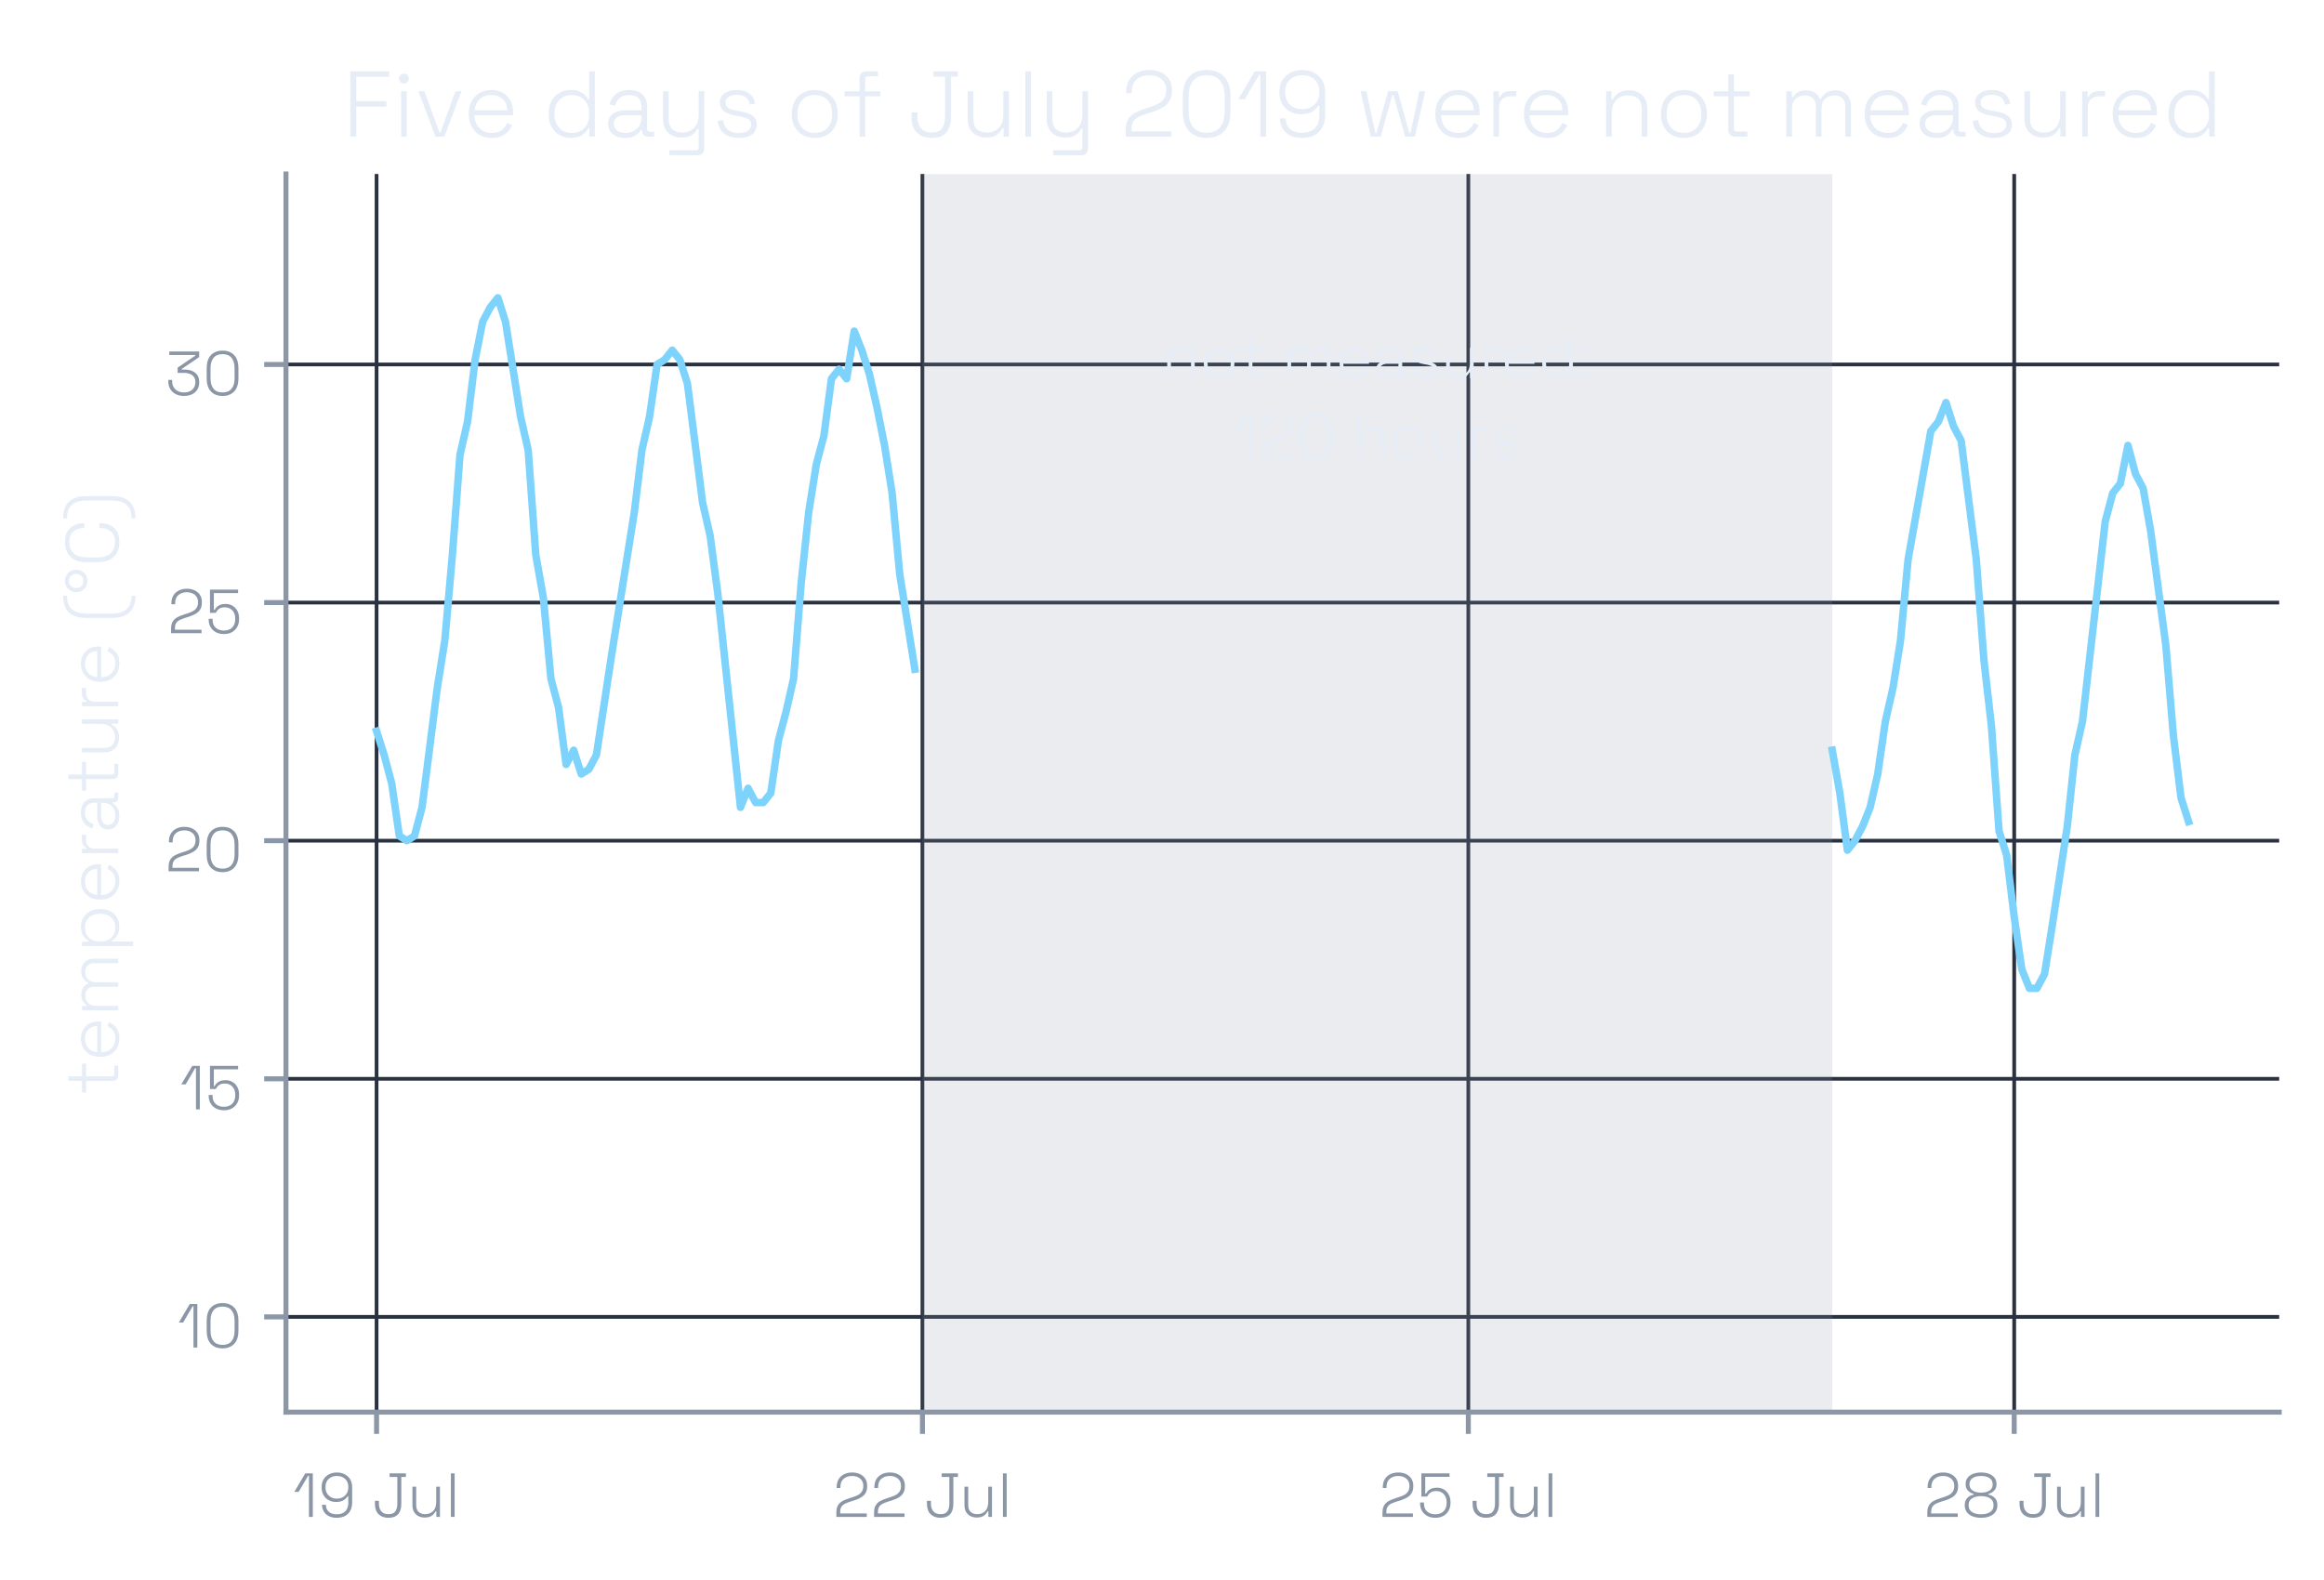
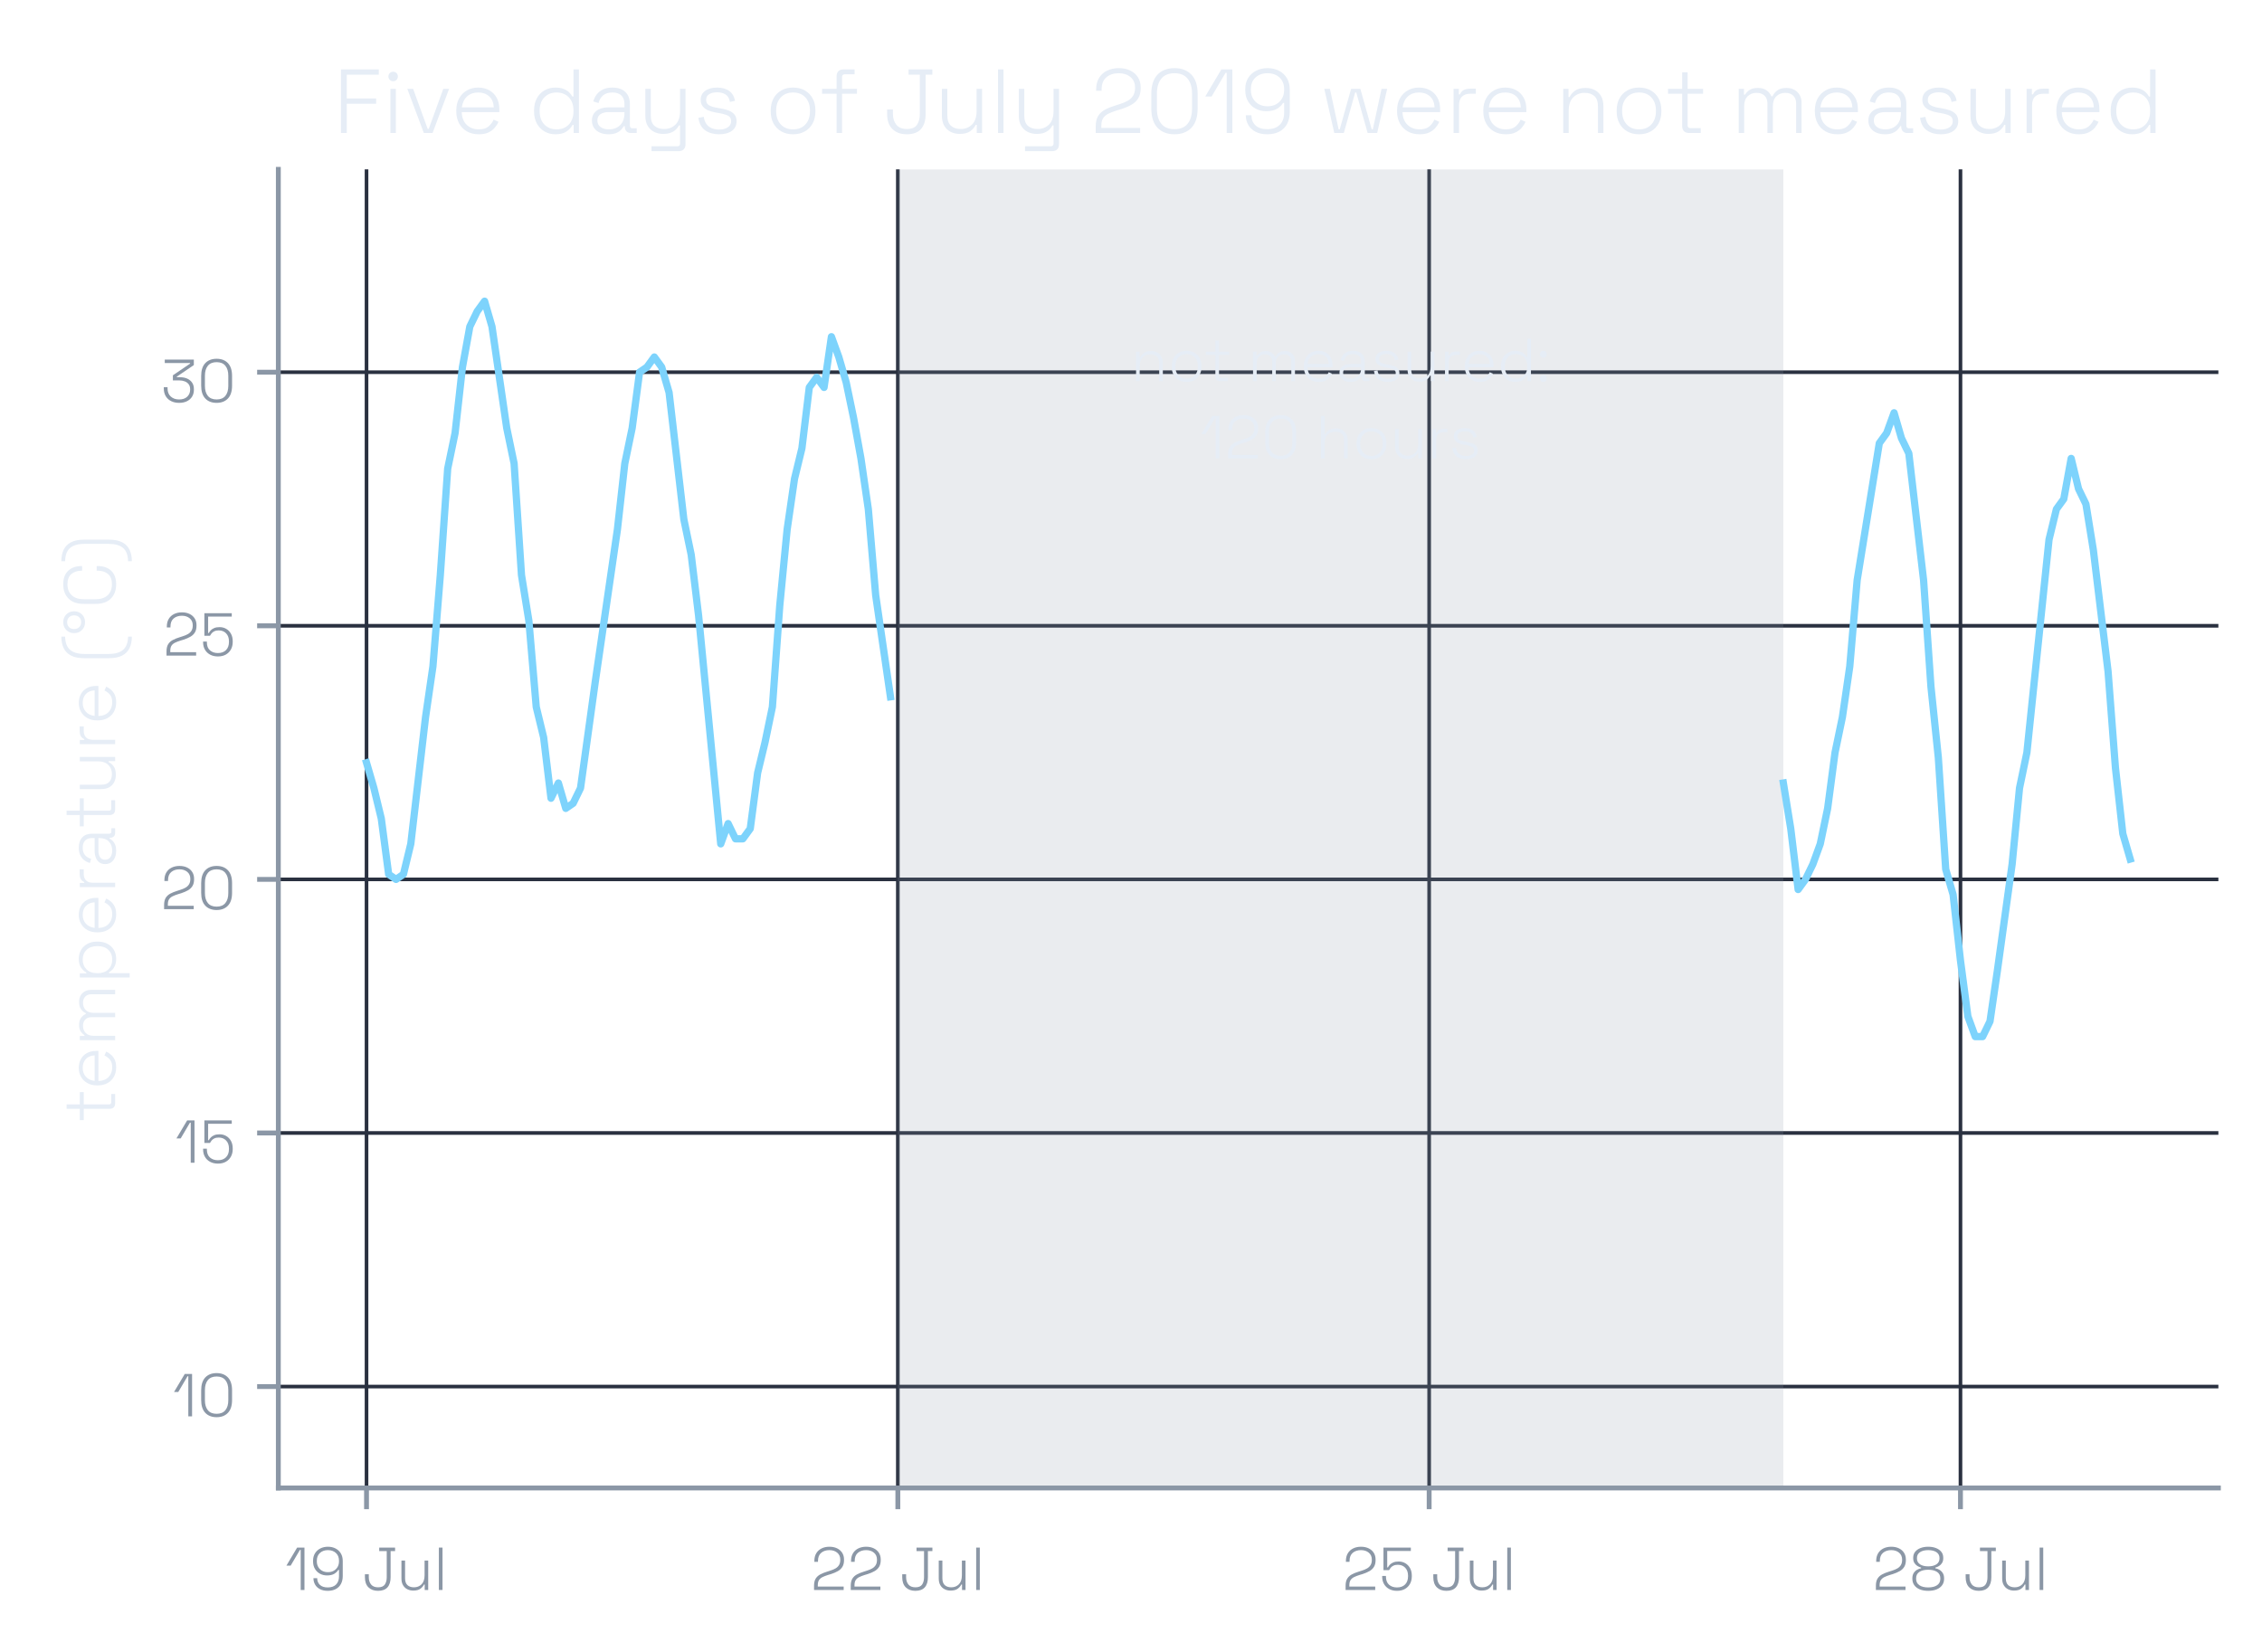
- <svg xmlns="http://www.w3.org/2000/svg" xmlns:xlink="http://www.w3.org/1999/xlink" width="373.44pt" height="253.92pt" viewBox="0 0 373.44 253.92" version="1.1">
+ <svg xmlns="http://www.w3.org/2000/svg" xmlns:xlink="http://www.w3.org/1999/xlink" width="373.44pt" height="272.64pt" viewBox="0 0 373.44 272.64" version="1.1">
  <defs>
    <style type="text/css">*{stroke-linejoin: round; stroke-linecap: butt}</style>
  </defs>
  <g id="figure_1">
    <g id="patch_1">
-       <path d="M 0 253.92  L 373.44 253.92  L 373.44 0  L 0 0  L 0 253.92  z " style="fill: none" />
+       <path d="M 0 272.64  L 373.44 272.64  L 373.44 0  L 0 0  L 0 272.64  z " style="fill: none" />
    </g>
    <g id="axes_1">
      <g id="patch_2">
-         <path d="M 45.951 226.96  L 366.24 226.96  L 366.24 27.96  L 45.951 27.96  L 45.951 226.96  z " style="fill: none" />
+         <path d="M 45.951 245.68  L 366.24 245.68  L 366.24 27.96  L 45.951 27.96  L 45.951 245.68  z " style="fill: none" />
      </g>
      <g id="matplotlib.axis_1">
        <g id="xtick_1">
          <g id="line2d_1">
-             <path d="M 60.51 226.96  L 60.51 27.96  " clip-path="url(#p3666a3c6f2)" style="fill: none; stroke: #2a3140; stroke-width: 0.6; stroke-linecap: square" />
+             <path d="M 60.51 245.68  L 60.51 27.96  " clip-path="url(#pdb55cd5d06)" style="fill: none; stroke: #2a3140; stroke-width: 0.6; stroke-linecap: square" />
          </g>
          <g id="line2d_2">
            <defs>
              <path id="madc9e67ae6" d="M 0 0  L 0 3.5  " style="stroke: #8b97a6; stroke-width: 0.8" />
            </defs>
            <g>
-               <use xlink:href="#madc9e67ae6" x="60.51" y="226.96" style="fill: #8b97a6; stroke: #8b97a6; stroke-width: 0.8" />
+               <use xlink:href="#madc9e67ae6" x="60.51" y="245.68" style="fill: #8b97a6; stroke: #8b97a6; stroke-width: 0.8" />
            </g>
          </g>
          <g id="text_1">
-             <g style="fill: #8b97a6" transform="translate(47.08541 243.7995) scale(0.1 -0.1)">
+             <g style="fill: #8b97a6" transform="translate(47.08541 262.5195) scale(0.1 -0.1)">
              <defs>
                <path id="SpaceGrotesk-Light-39" d="M 1638 0  L 1638 4237  L 1555 4237  L 576 2573  L 128 2573  L 1261 4480  L 2035 4480  L 2035 0  L 1638 0  z " transform="scale(0.015625)" />
                <path id="SpaceGrotesk-Light-41" d="M 1914 -90  Q 1421 -90 1081 89  Q 742 269 569 573  Q 397 877 397 1248  L 794 1248  Q 794 806 1082 537  Q 1370 269 1914 269  Q 2483 269 2790 579  Q 3098 890 3098 1434  L 3098 2118  L 3021 2118  Q 2899 1901 2614 1718  Q 2330 1536 1830 1536  Q 1421 1536 1085 1718  Q 749 1901 553 2233  Q 358 2566 358 3014  L 358 3091  Q 358 3552 566 3881  Q 774 4211 1129 4390  Q 1485 4570 1926 4570  Q 2374 4570 2726 4390  Q 3078 4211 3286 3875  Q 3494 3539 3494 3059  L 3494 1478  Q 3494 998 3308 646  Q 3123 294 2768 102  Q 2413 -90 1914 -90  z M 1926 1882  Q 2272 1882 2534 2026  Q 2797 2170 2947 2429  Q 3098 2688 3098 3034  L 3098 3085  Q 3098 3610 2771 3910  Q 2445 4211 1926 4211  Q 1408 4211 1081 3910  Q 755 3610 755 3085  L 755 3034  Q 755 2688 905 2429  Q 1056 2170 1318 2026  Q 1581 1882 1926 1882  z " transform="scale(0.015625)" />
                <path id="SpaceGrotesk-Light-3" transform="scale(0.015625)" />
                <path id="SpaceGrotesk-Light-d" d="M 1670 -90  Q 1030 -90 656 278  Q 282 646 282 1344  L 282 1658  L 691 1658  L 691 1344  Q 691 877 934 579  Q 1178 282 1677 282  Q 2189 282 2387 579  Q 2586 877 2586 1344  L 2586 4109  L 1792 4109  L 1792 4480  L 3469 4480  L 3469 4109  L 2995 4109  L 2995 1344  Q 2995 646 2665 278  Q 2336 -90 1670 -90  z " transform="scale(0.015625)" />
                <path id="SpaceGrotesk-Light-32" d="M 1760 -64  Q 1427 -64 1142 77  Q 858 218 688 502  Q 518 787 518 1216  L 518 3110  L 902 3110  L 902 1242  Q 902 736 1158 509  Q 1414 282 1843 282  Q 2323 282 2643 598  Q 2963 915 2963 1555  L 2963 3110  L 3347 3110  L 3347 0  L 2976 0  L 2976 576  L 2899 576  Q 2784 326 2521 131  Q 2259 -64 1760 -64  z " transform="scale(0.015625)" />
                <path id="SpaceGrotesk-Light-29" d="M 563 0  L 563 4480  L 947 4480  L 947 0  L 563 0  z " transform="scale(0.015625)" />
              </defs>
              <use xlink:href="#SpaceGrotesk-Light-39" />
              <use xlink:href="#SpaceGrotesk-Light-41" transform="translate(40.40625 0)" />
              <use xlink:href="#SpaceGrotesk-Light-3" transform="translate(101.4062 0)" />
              <use xlink:href="#SpaceGrotesk-Light-d" transform="translate(127.2031 0)" />
              <use xlink:href="#SpaceGrotesk-Light-32" transform="translate(183.7969 0)" />
              <use xlink:href="#SpaceGrotesk-Light-29" transform="translate(244.8906 0)" />
            </g>
          </g>
        </g>
        <g id="xtick_2">
          <g id="line2d_3">
-             <path d="M 148.227 226.96  L 148.227 27.96  " clip-path="url(#p3666a3c6f2)" style="fill: none; stroke: #2a3140; stroke-width: 0.6; stroke-linecap: square" />
+             <path d="M 148.227 245.68  L 148.227 27.96  " clip-path="url(#pdb55cd5d06)" style="fill: none; stroke: #2a3140; stroke-width: 0.6; stroke-linecap: square" />
          </g>
          <g id="line2d_4">
            <g>
-               <use xlink:href="#madc9e67ae6" x="148.227" y="226.96" style="fill: #8b97a6; stroke: #8b97a6; stroke-width: 0.8" />
+               <use xlink:href="#madc9e67ae6" x="148.227" y="245.68" style="fill: #8b97a6; stroke: #8b97a6; stroke-width: 0.8" />
            </g>
          </g>
          <g id="text_2">
-             <g style="fill: #8b97a6" transform="translate(133.8132 243.7995) scale(0.1 -0.1)">
+             <g style="fill: #8b97a6" transform="translate(133.8132 262.5195) scale(0.1 -0.1)">
              <defs>
                <path id="SpaceGrotesk-Light-3a" d="M 371 0  L 371 442  Q 371 922 544 1200  Q 717 1478 1027 1644  Q 1338 1811 1760 1939  L 2080 2042  Q 2394 2138 2634 2275  Q 2874 2413 3008 2630  Q 3142 2848 3142 3181  L 3142 3206  Q 3142 3674 2819 3942  Q 2496 4211 1997 4211  Q 1466 4211 1126 3926  Q 787 3642 787 3059  L 787 2976  L 403 2976  L 403 3059  Q 403 3546 608 3882  Q 813 4218 1174 4394  Q 1536 4570 1997 4570  Q 2458 4570 2806 4400  Q 3155 4230 3347 3926  Q 3539 3622 3539 3219  L 3539 3162  Q 3539 2726 3369 2448  Q 3200 2170 2893 1994  Q 2586 1818 2170 1683  L 1850 1587  Q 1504 1478 1264 1360  Q 1024 1242 896 1046  Q 768 851 768 506  L 768 358  L 3501 358  L 3501 0  L 371 0  z " transform="scale(0.015625)" />
              </defs>
              <use xlink:href="#SpaceGrotesk-Light-3a" />
              <use xlink:href="#SpaceGrotesk-Light-3a" transform="translate(60.59375 0)" />
              <use xlink:href="#SpaceGrotesk-Light-3" transform="translate(121.1875 0)" />
              <use xlink:href="#SpaceGrotesk-Light-d" transform="translate(146.9844 0)" />
              <use xlink:href="#SpaceGrotesk-Light-32" transform="translate(203.5781 0)" />
              <use xlink:href="#SpaceGrotesk-Light-29" transform="translate(264.6719 0)" />
            </g>
          </g>
        </g>
        <g id="xtick_3">
          <g id="line2d_5">
-             <path d="M 235.943 226.96  L 235.943 27.96  " clip-path="url(#p3666a3c6f2)" style="fill: none; stroke: #2a3140; stroke-width: 0.6; stroke-linecap: square" />
+             <path d="M 235.943 245.68  L 235.943 27.96  " clip-path="url(#pdb55cd5d06)" style="fill: none; stroke: #2a3140; stroke-width: 0.6; stroke-linecap: square" />
          </g>
          <g id="line2d_6">
            <g>
-               <use xlink:href="#madc9e67ae6" x="235.943" y="226.96" style="fill: #8b97a6; stroke: #8b97a6; stroke-width: 0.8" />
+               <use xlink:href="#madc9e67ae6" x="235.943" y="245.68" style="fill: #8b97a6; stroke: #8b97a6; stroke-width: 0.8" />
            </g>
          </g>
          <g id="text_3">
-             <g style="fill: #8b97a6" transform="translate(221.57 243.7995) scale(0.1 -0.1)">
+             <g style="fill: #8b97a6" transform="translate(221.57 262.5195) scale(0.1 -0.1)">
              <defs>
                <path id="SpaceGrotesk-Light-3d" d="M 1926 -90  Q 1453 -90 1101 99  Q 749 288 553 624  Q 358 960 358 1402  L 358 1485  L 755 1485  L 755 1421  Q 755 845 1081 557  Q 1408 269 1920 269  Q 2470 269 2780 582  Q 3091 896 3091 1453  L 3091 1504  Q 3091 2035 2793 2348  Q 2496 2662 2010 2662  Q 1728 2662 1542 2569  Q 1357 2477 1251 2345  Q 1146 2214 1082 2093  L 493 2093  L 493 4480  L 3386 4480  L 3386 4122  L 890 4122  L 890 2387  L 966 2387  Q 1037 2534 1171 2675  Q 1306 2816 1533 2912  Q 1760 3008 2099 3008  Q 2490 3008 2803 2825  Q 3117 2643 3302 2307  Q 3488 1971 3488 1510  L 3488 1446  Q 3488 998 3299 652  Q 3110 307 2761 108  Q 2413 -90 1926 -90  z " transform="scale(0.015625)" />
              </defs>
              <use xlink:href="#SpaceGrotesk-Light-3a" />
              <use xlink:href="#SpaceGrotesk-Light-3d" transform="translate(60.59375 0)" />
              <use xlink:href="#SpaceGrotesk-Light-3" transform="translate(120.3906 0)" />
              <use xlink:href="#SpaceGrotesk-Light-d" transform="translate(146.1875 0)" />
              <use xlink:href="#SpaceGrotesk-Light-32" transform="translate(202.7812 0)" />
              <use xlink:href="#SpaceGrotesk-Light-29" transform="translate(263.875 0)" />
            </g>
          </g>
        </g>
        <g id="xtick_4">
          <g id="line2d_7">
-             <path d="M 323.66 226.96  L 323.66 27.96  " clip-path="url(#p3666a3c6f2)" style="fill: none; stroke: #2a3140; stroke-width: 0.6; stroke-linecap: square" />
+             <path d="M 323.66 245.68  L 323.66 27.96  " clip-path="url(#pdb55cd5d06)" style="fill: none; stroke: #2a3140; stroke-width: 0.6; stroke-linecap: square" />
          </g>
          <g id="line2d_8">
            <g>
-               <use xlink:href="#madc9e67ae6" x="323.66" y="226.96" style="fill: #8b97a6; stroke: #8b97a6; stroke-width: 0.8" />
+               <use xlink:href="#madc9e67ae6" x="323.66" y="245.68" style="fill: #8b97a6; stroke: #8b97a6; stroke-width: 0.8" />
            </g>
          </g>
          <g id="text_4">
-             <g style="fill: #8b97a6" transform="translate(309.1165 243.7995) scale(0.1 -0.1)">
+             <g style="fill: #8b97a6" transform="translate(309.1165 262.5195) scale(0.1 -0.1)">
              <defs>
                <path id="SpaceGrotesk-Light-40" d="M 2022 -90  Q 1498 -90 1123 67  Q 749 224 547 509  Q 346 794 346 1171  L 346 1235  Q 346 1581 496 1805  Q 646 2029 864 2147  Q 1082 2266 1267 2291  L 1267 2368  Q 1082 2413 886 2531  Q 691 2650 563 2851  Q 435 3053 435 3347  L 435 3411  Q 435 3782 643 4038  Q 851 4294 1209 4432  Q 1568 4570 2022 4570  Q 2477 4570 2835 4432  Q 3194 4294 3402 4038  Q 3610 3782 3610 3411  L 3610 3347  Q 3610 3053 3482 2851  Q 3354 2650 3162 2531  Q 2970 2413 2778 2368  L 2778 2291  Q 2970 2266 3184 2147  Q 3398 2029 3548 1805  Q 3699 1581 3699 1235  L 3699 1171  Q 3699 794 3497 509  Q 3296 224 2921 67  Q 2547 -90 2022 -90  z M 2022 269  Q 2605 269 2953 499  Q 3302 730 3302 1178  L 3302 1229  Q 3302 1683 2953 1910  Q 2605 2138 2022 2138  Q 1440 2138 1091 1910  Q 742 1683 742 1229  L 742 1178  Q 742 730 1091 499  Q 1440 269 2022 269  z M 2022 2496  Q 2573 2496 2893 2713  Q 3213 2931 3213 3328  L 3213 3379  Q 3213 3776 2893 3993  Q 2573 4211 2022 4211  Q 1472 4211 1152 3993  Q 832 3776 832 3379  L 832 3328  Q 832 2931 1152 2713  Q 1472 2496 2022 2496  z " transform="scale(0.015625)" />
              </defs>
              <use xlink:href="#SpaceGrotesk-Light-3a" />
              <use xlink:href="#SpaceGrotesk-Light-40" transform="translate(60.59375 0)" />
              <use xlink:href="#SpaceGrotesk-Light-3" transform="translate(123.7969 0)" />
              <use xlink:href="#SpaceGrotesk-Light-d" transform="translate(149.5938 0)" />
              <use xlink:href="#SpaceGrotesk-Light-32" transform="translate(206.1875 0)" />
              <use xlink:href="#SpaceGrotesk-Light-29" transform="translate(267.2812 0)" />
            </g>
          </g>
        </g>
      </g>
      <g id="matplotlib.axis_2">
        <g id="ytick_1">
          <g id="line2d_9">
-             <path d="M 45.951 211.652  L 366.24 211.652  " clip-path="url(#p3666a3c6f2)" style="fill: none; stroke: #2a3140; stroke-width: 0.6; stroke-linecap: square" />
+             <path d="M 45.951 228.932  L 366.24 228.932  " clip-path="url(#pdb55cd5d06)" style="fill: none; stroke: #2a3140; stroke-width: 0.6; stroke-linecap: square" />
          </g>
          <g id="line2d_10">
            <defs>
              <path id="m5a9361fdca" d="M 0 0  L -3.5 0  " style="stroke: #8b97a6; stroke-width: 0.8" />
            </defs>
            <g>
-               <use xlink:href="#m5a9361fdca" x="45.951" y="211.652" style="fill: #8b97a6; stroke: #8b97a6; stroke-width: 0.8" />
+               <use xlink:href="#m5a9361fdca" x="45.951" y="228.932" style="fill: #8b97a6; stroke: #8b97a6; stroke-width: 0.8" />
            </g>
          </g>
          <g id="text_5">
-             <g style="fill: #8b97a6" transform="translate(28.53075 216.5719) scale(0.1 -0.1)">
+             <g style="fill: #8b97a6" transform="translate(28.53075 233.8519) scale(0.1 -0.1)">
              <defs>
                <path id="SpaceGrotesk-Light-38" d="M 2042 -90  Q 1286 -90 848 368  Q 410 826 410 1728  L 410 2752  Q 410 3654 848 4112  Q 1286 4570 2042 4570  Q 2797 4570 3235 4112  Q 3674 3654 3674 2752  L 3674 1728  Q 3674 826 3235 368  Q 2797 -90 2042 -90  z M 2042 269  Q 2656 269 2966 649  Q 3277 1030 3277 1702  L 3277 2778  Q 3277 3450 2966 3830  Q 2656 4211 2042 4211  Q 1427 4211 1116 3830  Q 806 3450 806 2778  L 806 1702  Q 806 1030 1116 649  Q 1427 269 2042 269  z " transform="scale(0.015625)" />
              </defs>
              <use xlink:href="#SpaceGrotesk-Light-39" />
              <use xlink:href="#SpaceGrotesk-Light-38" transform="translate(40.40625 0)" />
            </g>
          </g>
        </g>
        <g id="ytick_2">
          <g id="line2d_11">
-             <path d="M 45.951 173.383  L 366.24 173.383  " clip-path="url(#p3666a3c6f2)" style="fill: none; stroke: #2a3140; stroke-width: 0.6; stroke-linecap: square" />
+             <path d="M 45.951 187.063  L 366.24 187.063  " clip-path="url(#pdb55cd5d06)" style="fill: none; stroke: #2a3140; stroke-width: 0.6; stroke-linecap: square" />
          </g>
          <g id="line2d_12">
            <g>
-               <use xlink:href="#m5a9361fdca" x="45.951" y="173.383" style="fill: #8b97a6; stroke: #8b97a6; stroke-width: 0.8" />
+               <use xlink:href="#m5a9361fdca" x="45.951" y="187.063" style="fill: #8b97a6; stroke: #8b97a6; stroke-width: 0.8" />
            </g>
          </g>
          <g id="text_6">
-             <g style="fill: #8b97a6" transform="translate(28.93075 178.3027) scale(0.1 -0.1)">
+             <g style="fill: #8b97a6" transform="translate(28.93075 191.9827) scale(0.1 -0.1)">
              <use xlink:href="#SpaceGrotesk-Light-39" />
              <use xlink:href="#SpaceGrotesk-Light-3d" transform="translate(40.40625 0)" />
            </g>
          </g>
        </g>
        <g id="ytick_3">
          <g id="line2d_13">
-             <path d="M 45.951 135.114  L 366.24 135.114  " clip-path="url(#p3666a3c6f2)" style="fill: none; stroke: #2a3140; stroke-width: 0.6; stroke-linecap: square" />
+             <path d="M 45.951 145.194  L 366.24 145.194  " clip-path="url(#pdb55cd5d06)" style="fill: none; stroke: #2a3140; stroke-width: 0.6; stroke-linecap: square" />
          </g>
          <g id="line2d_14">
            <g>
-               <use xlink:href="#m5a9361fdca" x="45.951" y="135.114" style="fill: #8b97a6; stroke: #8b97a6; stroke-width: 0.8" />
+               <use xlink:href="#m5a9361fdca" x="45.951" y="145.194" style="fill: #8b97a6; stroke: #8b97a6; stroke-width: 0.8" />
            </g>
          </g>
          <g id="text_7">
-             <g style="fill: #8b97a6" transform="translate(26.512 140.0336) scale(0.1 -0.1)">
+             <g style="fill: #8b97a6" transform="translate(26.512 150.1136) scale(0.1 -0.1)">
              <use xlink:href="#SpaceGrotesk-Light-3a" />
              <use xlink:href="#SpaceGrotesk-Light-38" transform="translate(60.59375 0)" />
            </g>
          </g>
        </g>
        <g id="ytick_4">
          <g id="line2d_15">
-             <path d="M 45.951 96.844  L 366.24 96.844  " clip-path="url(#p3666a3c6f2)" style="fill: none; stroke: #2a3140; stroke-width: 0.6; stroke-linecap: square" />
+             <path d="M 45.951 103.324  L 366.24 103.324  " clip-path="url(#pdb55cd5d06)" style="fill: none; stroke: #2a3140; stroke-width: 0.6; stroke-linecap: square" />
          </g>
          <g id="line2d_16">
            <g>
-               <use xlink:href="#m5a9361fdca" x="45.951" y="96.844" style="fill: #8b97a6; stroke: #8b97a6; stroke-width: 0.8" />
+               <use xlink:href="#m5a9361fdca" x="45.951" y="103.324" style="fill: #8b97a6; stroke: #8b97a6; stroke-width: 0.8" />
            </g>
          </g>
          <g id="text_8">
-             <g style="fill: #8b97a6" transform="translate(26.912 101.7644) scale(0.1 -0.1)">
+             <g style="fill: #8b97a6" transform="translate(26.912 108.2444) scale(0.1 -0.1)">
              <use xlink:href="#SpaceGrotesk-Light-3a" />
              <use xlink:href="#SpaceGrotesk-Light-3d" transform="translate(60.59375 0)" />
            </g>
          </g>
        </g>
        <g id="ytick_5">
          <g id="line2d_17">
-             <path d="M 45.951 58.575  L 366.24 58.575  " clip-path="url(#p3666a3c6f2)" style="fill: none; stroke: #2a3140; stroke-width: 0.6; stroke-linecap: square" />
+             <path d="M 45.951 61.455  L 366.24 61.455  " clip-path="url(#pdb55cd5d06)" style="fill: none; stroke: #2a3140; stroke-width: 0.6; stroke-linecap: square" />
          </g>
          <g id="line2d_18">
            <g>
-               <use xlink:href="#m5a9361fdca" x="45.951" y="58.575" style="fill: #8b97a6; stroke: #8b97a6; stroke-width: 0.8" />
+               <use xlink:href="#m5a9361fdca" x="45.951" y="61.455" style="fill: #8b97a6; stroke: #8b97a6; stroke-width: 0.8" />
            </g>
          </g>
          <g id="text_9">
-             <g style="fill: #8b97a6" transform="translate(26.54169 63.49531) scale(0.1 -0.1)">
+             <g style="fill: #8b97a6" transform="translate(26.54169 66.37531) scale(0.1 -0.1)">
              <defs>
                <path id="SpaceGrotesk-Light-3b" d="M 1939 -90  Q 1472 -90 1104 89  Q 736 269 528 611  Q 320 954 320 1440  L 320 1562  L 717 1562  L 717 1434  Q 717 890 1056 579  Q 1395 269 1939 269  Q 2490 269 2797 563  Q 3104 858 3104 1306  L 3104 1344  Q 3104 1677 2947 1881  Q 2790 2086 2524 2185  Q 2259 2285 1939 2285  L 1280 2285  L 1280 2822  L 3098 4058  L 3098 4122  L 422 4122  L 422 4480  L 3494 4480  L 3494 3904  L 1696 2682  L 1696 2618  L 2048 2618  Q 2464 2618 2790 2474  Q 3117 2330 3309 2051  Q 3501 1773 3501 1357  L 3501 1293  Q 3501 877 3309 566  Q 3117 256 2765 83  Q 2413 -90 1939 -90  z " transform="scale(0.015625)" />
              </defs>
              <use xlink:href="#SpaceGrotesk-Light-3b" />
              <use xlink:href="#SpaceGrotesk-Light-38" transform="translate(60.29688 0)" />
            </g>
          </g>
        </g>
        <g id="text_10">
-           <g style="fill: #e6edf6" transform="translate(19.008 175.9444) rotate(-90) scale(0.12 -0.12)">
+           <g style="fill: #e6edf6" transform="translate(19.008 185.3044) rotate(-90) scale(0.12 -0.12)">
            <defs>
              <path id="SpaceGrotesk-Light-31" d="M 1690 0  Q 1440 0 1315 128  Q 1190 256 1190 486  L 1190 2765  L 192 2765  L 192 3110  L 1190 3110  L 1190 4275  L 1574 4275  L 1574 3110  L 2662 3110  L 2662 2765  L 1574 2765  L 1574 538  Q 1574 346 1766 346  L 2496 346  L 2496 0  L 1690 0  z " transform="scale(0.015625)" />
              <path id="SpaceGrotesk-Light-22" d="M 1997 -90  Q 1517 -90 1161 112  Q 806 314 608 678  Q 410 1043 410 1517  L 410 1594  Q 410 2074 608 2435  Q 806 2797 1155 2998  Q 1504 3200 1952 3200  Q 2387 3200 2723 3017  Q 3059 2835 3251 2492  Q 3443 2150 3443 1677  L 3443 1472  L 794 1472  Q 813 890 1149 573  Q 1485 256 1997 256  Q 2432 256 2672 454  Q 2912 653 3040 941  L 3386 787  Q 3290 576 3120 374  Q 2950 173 2681 41  Q 2413 -90 1997 -90  z M 800 1805  L 3053 1805  Q 3027 2310 2726 2582  Q 2426 2854 1952 2854  Q 1485 2854 1177 2582  Q 870 2310 800 1805  z " transform="scale(0.015625)" />
              <path id="SpaceGrotesk-Light-2a" d="M 563 0  L 563 3110  L 934 3110  L 934 2701  L 1011 2701  Q 1107 2874 1318 3024  Q 1530 3174 1920 3174  Q 2298 3174 2531 3001  Q 2765 2829 2867 2586  L 2944 2586  Q 3053 2829 3283 3001  Q 3514 3174 3930 3174  Q 4250 3174 4486 3043  Q 4723 2912 4857 2678  Q 4992 2445 4992 2131  L 4992 0  L 4608 0  L 4608 2093  Q 4608 2426 4406 2627  Q 4205 2829 3840 2829  Q 3469 2829 3219 2589  Q 2970 2349 2970 1888  L 2970 0  L 2586 0  L 2586 2093  Q 2586 2426 2384 2627  Q 2182 2829 1818 2829  Q 1446 2829 1196 2589  Q 947 2349 947 1888  L 947 0  L 563 0  z " transform="scale(0.015625)" />
              <path id="SpaceGrotesk-Light-2d" d="M 563 -1280  L 563 3110  L 934 3110  L 934 2541  L 1011 2541  Q 1146 2797 1430 2998  Q 1715 3200 2227 3200  Q 2643 3200 2982 3005  Q 3322 2810 3523 2451  Q 3725 2093 3725 1594  L 3725 1517  Q 3725 1024 3526 662  Q 3328 301 2989 105  Q 2650 -90 2227 -90  Q 1888 -90 1648 3  Q 1408 96 1257 243  Q 1107 390 1024 544  L 947 544  L 947 -1280  L 563 -1280  z M 2138 256  Q 2669 256 2998 595  Q 3328 934 3328 1530  L 3328 1581  Q 3328 2176 2998 2515  Q 2669 2854 2138 2854  Q 1613 2854 1280 2515  Q 947 2176 947 1581  L 947 1530  Q 947 934 1280 595  Q 1613 256 2138 256  z " transform="scale(0.015625)" />
              <path id="SpaceGrotesk-Light-2f" d="M 563 0  L 563 3110  L 934 3110  L 934 2720  L 1011 2720  Q 1101 2931 1277 3027  Q 1453 3123 1766 3123  L 2131 3123  L 2131 2765  L 1722 2765  Q 1370 2765 1158 2566  Q 947 2368 947 1946  L 947 0  L 563 0  z " transform="scale(0.015625)" />
              <path id="SpaceGrotesk-Light-1e" d="M 1517 -90  Q 1190 -90 924 22  Q 659 134 505 352  Q 352 570 352 877  Q 352 1190 505 1395  Q 659 1600 921 1702  Q 1184 1805 1504 1805  L 2643 1805  L 2643 2054  Q 2643 2432 2425 2643  Q 2208 2854 1792 2854  Q 1382 2854 1142 2652  Q 902 2451 819 2112  L 448 2221  Q 525 2496 691 2717  Q 858 2938 1133 3069  Q 1408 3200 1792 3200  Q 2381 3200 2704 2893  Q 3027 2586 3027 2035  L 3027 525  Q 3027 333 3206 333  L 3507 333  L 3507 0  L 3098 0  Q 2899 0 2784 118  Q 2669 237 2669 442  L 2669 486  L 2605 486  Q 2522 346 2390 211  Q 2259 77 2048 -6  Q 1837 -90 1517 -90  z M 1542 256  Q 2035 256 2339 553  Q 2643 851 2643 1395  L 2643 1472  L 1510 1472  Q 1178 1472 957 1328  Q 736 1184 736 883  Q 736 582 963 419  Q 1190 256 1542 256  z " transform="scale(0.015625)" />
              <path id="SpaceGrotesk-Light-46" d="M 2310 -1472  Q 1728 -1472 1302 -1270  Q 877 -1069 643 -624  Q 410 -179 410 538  L 410 2726  Q 410 3450 643 3891  Q 877 4333 1302 4534  Q 1728 4736 2310 4736  L 2310 4403  Q 1517 4390 1149 3971  Q 781 3552 781 2694  L 781 570  Q 781 -282 1149 -704  Q 1517 -1126 2310 -1139  L 2310 -1472  z " transform="scale(0.015625)" />
              <path id="SpaceGrotesk-Light-14d" d="M 1203 2650  Q 934 2650 716 2771  Q 499 2893 371 3110  Q 243 3328 243 3610  Q 243 3891 371 4108  Q 499 4326 716 4448  Q 934 4570 1203 4570  Q 1478 4570 1692 4448  Q 1907 4326 2035 4108  Q 2163 3891 2163 3610  Q 2163 3328 2035 3110  Q 1907 2893 1692 2771  Q 1478 2650 1203 2650  z M 1203 2995  Q 1472 2995 1638 3164  Q 1805 3334 1805 3610  Q 1805 3891 1638 4057  Q 1472 4224 1203 4224  Q 934 4224 768 4057  Q 602 3891 602 3610  Q 602 3334 768 3164  Q 934 2995 1203 2995  z " transform="scale(0.015625)" />
              <path id="SpaceGrotesk-Light-6" d="M 2138 -90  Q 1350 -90 880 374  Q 410 838 410 1734  L 410 2746  Q 410 3642 880 4106  Q 1350 4570 2138 4570  Q 2918 4570 3331 4131  Q 3744 3693 3744 2938  L 3744 2906  L 3334 2906  L 3334 2950  Q 3334 3501 3043 3849  Q 2752 4198 2138 4198  Q 1517 4198 1168 3820  Q 819 3443 819 2758  L 819 1722  Q 819 1037 1168 659  Q 1517 282 2138 282  Q 2752 282 3043 630  Q 3334 979 3334 1530  L 3334 1626  L 3744 1626  L 3744 1542  Q 3744 787 3331 348  Q 2918 -90 2138 -90  z " transform="scale(0.015625)" />
              <path id="SpaceGrotesk-Light-47" d="M 64 -1472  L 64 -1139  Q 864 -1126 1229 -704  Q 1594 -282 1594 570  L 1594 2694  Q 1594 3552 1229 3971  Q 864 4390 64 4403  L 64 4736  Q 646 4736 1072 4534  Q 1498 4333 1731 3891  Q 1965 3450 1965 2726  L 1965 538  Q 1965 -179 1731 -624  Q 1498 -1069 1072 -1270  Q 646 -1472 64 -1472  z " transform="scale(0.015625)" />
            </defs>
            <use xlink:href="#SpaceGrotesk-Light-31" />
            <use xlink:href="#SpaceGrotesk-Light-22" transform="translate(44.40625 0)" />
            <use xlink:href="#SpaceGrotesk-Light-2a" transform="translate(104.2031 0)" />
            <use xlink:href="#SpaceGrotesk-Light-2d" transform="translate(190.4062 0)" />
            <use xlink:href="#SpaceGrotesk-Light-22" transform="translate(255 0)" />
            <use xlink:href="#SpaceGrotesk-Light-2f" transform="translate(314.7969 0)" />
            <use xlink:href="#SpaceGrotesk-Light-1e" transform="translate(349.7969 0)" />
            <use xlink:href="#SpaceGrotesk-Light-31" transform="translate(404.2031 0)" />
            <use xlink:href="#SpaceGrotesk-Light-32" transform="translate(450.4062 0)" />
            <use xlink:href="#SpaceGrotesk-Light-2f" transform="translate(511.5 0)" />
            <use xlink:href="#SpaceGrotesk-Light-22" transform="translate(546.6094 0)" />
            <use xlink:href="#SpaceGrotesk-Light-3" transform="translate(606.4062 0)" />
            <use xlink:href="#SpaceGrotesk-Light-46" transform="translate(632.2031 0)" />
            <use xlink:href="#SpaceGrotesk-Light-14d" transform="translate(669.2969 0)" />
            <use xlink:href="#SpaceGrotesk-Light-6" transform="translate(706.8906 0)" />
            <use xlink:href="#SpaceGrotesk-Light-47" transform="translate(770.9844 0)" />
          </g>
        </g>
      </g>
      <g id="patch_3">
-         <path d="M 148.227 226.96  L 294.421 226.96  L 294.421 27.96  L 148.227 27.96  z " clip-path="url(#p3666a3c6f2)" style="fill: #8b97a6; opacity: 0.18" />
+         <path d="M 148.227 245.68  L 294.421 245.68  L 294.421 27.96  L 148.227 27.96  z " clip-path="url(#pdb55cd5d06)" style="fill: #8b97a6; opacity: 0.18" />
      </g>
      <g id="line2d_19">
-         <path d="M 60.51 117.51  L 61.728 121.337  L 62.946 125.929  L 64.164 134.348  L 65.383 135.114  L 66.601 134.348  L 67.819 129.756  L 70.256 110.621  L 71.474 102.968  L 72.693 89.191  L 73.911 73.118  L 75.129 67.76  L 76.347 57.81  L 77.566 51.687  L 78.784 49.391  L 80.002 47.86  L 81.221 51.687  L 83.657 66.995  L 84.875 72.352  L 86.094 89.191  L 87.312 96.079  L 88.53 109.091  L 89.749 113.683  L 90.967 122.867  L 92.185 120.571  L 93.403 124.398  L 94.622 123.633  L 95.84 121.337  L 98.277 105.264  L 101.931 82.302  L 103.15 72.352  L 104.368 66.995  L 105.586 58.575  L 106.805 57.81  L 108.023 56.279  L 109.241 57.81  L 110.46 61.637  L 112.896 80.771  L 114.114 86.129  L 115.333 95.314  L 118.988 129.756  L 120.206 126.694  L 121.424 128.991  L 122.642 128.991  L 123.861 127.46  L 125.079 119.041  L 126.297 114.448  L 127.516 109.091  L 128.734 93.783  L 129.952 82.302  L 131.17 74.648  L 132.389 70.056  L 133.607 60.871  L 134.825 59.341  L 136.044 60.871  L 137.262 53.218  L 138.48 56.279  L 139.698 60.106  L 140.917 65.464  L 142.135 71.587  L 143.353 79.241  L 144.572 92.252  L 147.008 107.56  M 294.421 120.571  L 295.64 127.46  L 296.858 136.644  L 298.076 135.114  L 299.294 132.817  L 300.513 129.756  L 301.731 124.398  L 302.949 115.979  L 304.168 110.621  L 305.386 102.968  L 306.604 89.956  L 310.259 69.291  L 311.477 67.76  L 312.696 64.698  L 313.914 68.525  L 315.132 70.821  L 317.569 89.956  L 318.787 106.029  L 320.005 116.744  L 321.224 133.583  L 322.442 137.41  L 323.66 147.36  L 324.879 155.779  L 326.097 158.84  L 327.315 158.84  L 328.533 156.544  L 329.752 148.89  L 332.188 132.817  L 333.407 121.337  L 334.625 115.979  L 338.28 83.833  L 339.498 79.241  L 340.716 77.71  L 341.935 71.587  L 343.153 76.179  L 344.371 78.475  L 345.59 85.364  L 348.026 103.733  L 349.244 118.275  L 350.463 128.225  L 351.681 132.052  L 351.681 132.052  " clip-path="url(#p3666a3c6f2)" style="fill: none; stroke: #7dd3fc; stroke-width: 1.2; stroke-linecap: square" />
+         <path d="M 60.51 125.934  L 61.728 130.121  L 62.946 135.145  L 64.164 144.356  L 65.383 145.194  L 66.601 144.356  L 67.819 139.332  L 70.256 118.397  L 71.474 110.024  L 72.693 94.951  L 73.911 77.366  L 75.129 71.504  L 76.347 60.618  L 77.566 53.919  L 78.784 51.407  L 80.002 49.732  L 81.221 53.919  L 83.657 70.667  L 84.875 76.528  L 86.094 94.951  L 87.312 102.487  L 88.53 116.723  L 89.749 121.747  L 90.967 131.795  L 92.185 129.283  L 93.403 133.47  L 94.622 132.633  L 95.84 130.121  L 98.277 112.536  L 101.931 87.414  L 103.15 76.528  L 104.368 70.667  L 105.586 61.455  L 106.805 60.618  L 108.023 58.943  L 109.241 60.618  L 110.46 64.805  L 112.896 85.739  L 114.114 91.601  L 115.333 101.65  L 118.988 139.332  L 120.206 135.982  L 121.424 138.495  L 122.642 138.495  L 123.861 136.82  L 125.079 127.609  L 126.297 122.584  L 127.516 116.723  L 128.734 99.975  L 129.952 87.414  L 131.17 79.04  L 132.389 74.016  L 133.607 63.967  L 134.825 62.293  L 136.044 63.967  L 137.262 55.594  L 138.48 58.943  L 139.698 63.13  L 140.917 68.992  L 142.135 75.691  L 143.353 84.065  L 144.572 98.3  L 147.008 115.048  M 294.421 129.283  L 295.64 136.82  L 296.858 146.868  L 298.076 145.194  L 299.294 142.681  L 300.513 139.332  L 301.731 133.47  L 302.949 124.259  L 304.168 118.397  L 305.386 110.024  L 306.604 95.788  L 310.259 73.179  L 311.477 71.504  L 312.696 68.154  L 313.914 72.341  L 315.132 74.853  L 317.569 95.788  L 318.787 113.373  L 320.005 125.096  L 321.224 143.519  L 322.442 147.706  L 323.66 158.592  L 324.879 167.803  L 326.097 171.152  L 327.315 171.152  L 328.533 168.64  L 329.752 160.266  L 332.188 142.681  L 333.407 130.121  L 334.625 124.259  L 338.28 89.089  L 339.498 84.065  L 340.716 82.39  L 341.935 75.691  L 343.153 80.715  L 344.371 83.227  L 345.59 90.764  L 348.026 110.861  L 349.244 126.771  L 350.463 137.657  L 351.681 141.844  L 351.681 141.844  " clip-path="url(#pdb55cd5d06)" style="fill: none; stroke: #7dd3fc; stroke-width: 1.2; stroke-linecap: square" />
      </g>
      <g id="patch_4">
-         <path d="M 45.951 226.96  L 45.951 27.96  " style="fill: none; stroke: #8b97a6; stroke-width: 0.8; stroke-linejoin: miter; stroke-linecap: square" />
+         <path d="M 45.951 245.68  L 45.951 27.96  " style="fill: none; stroke: #8b97a6; stroke-width: 0.8; stroke-linejoin: miter; stroke-linecap: square" />
      </g>
      <g id="patch_5">
-         <path d="M 45.951 226.96  L 366.24 226.96  " style="fill: none; stroke: #8b97a6; stroke-width: 0.8; stroke-linejoin: miter; stroke-linecap: square" />
+         <path d="M 45.951 245.68  L 366.24 245.68  " style="fill: none; stroke: #8b97a6; stroke-width: 0.8; stroke-linejoin: miter; stroke-linecap: square" />
      </g>
      <g id="text_11">
-         <g style="fill: #e6edf6" transform="translate(186.6786 60.76148) scale(0.1 -0.1)">
+         <g style="fill: #e6edf6" transform="translate(186.6786 62.92148) scale(0.1 -0.1)">
          <defs>
            <path id="SpaceGrotesk-Light-2b" d="M 563 0  L 563 3110  L 934 3110  L 934 2534  L 1011 2534  Q 1126 2784 1388 2979  Q 1651 3174 2150 3174  Q 2490 3174 2771 3033  Q 3053 2893 3222 2608  Q 3392 2323 3392 1894  L 3392 0  L 3008 0  L 3008 1869  Q 3008 2381 2752 2605  Q 2496 2829 2067 2829  Q 1587 2829 1267 2512  Q 947 2195 947 1555  L 947 0  L 563 0  z " transform="scale(0.015625)" />
            <path id="SpaceGrotesk-Light-2c" d="M 1984 -90  Q 1510 -90 1155 112  Q 800 314 605 675  Q 410 1037 410 1517  L 410 1594  Q 410 2074 605 2435  Q 800 2797 1155 2998  Q 1510 3200 1984 3200  Q 2458 3200 2813 2998  Q 3168 2797 3363 2435  Q 3558 2074 3558 1594  L 3558 1517  Q 3558 1037 3363 675  Q 3168 314 2813 112  Q 2458 -90 1984 -90  z M 1984 256  Q 2534 256 2854 605  Q 3174 954 3174 1530  L 3174 1581  Q 3174 2157 2854 2505  Q 2534 2854 1984 2854  Q 1440 2854 1117 2505  Q 794 2157 794 1581  L 794 1530  Q 794 954 1117 605  Q 1440 256 1984 256  z " transform="scale(0.015625)" />
            <path id="SpaceGrotesk-Light-30" d="M 1798 -90  Q 1235 -90 835 179  Q 435 448 346 1069  L 723 1139  Q 774 800 931 605  Q 1088 410 1315 326  Q 1542 243 1798 243  Q 2182 243 2416 400  Q 2650 557 2650 832  Q 2650 1114 2429 1222  Q 2208 1331 1843 1395  L 1549 1446  Q 1254 1498 1017 1603  Q 781 1709 643 1888  Q 506 2067 506 2336  Q 506 2739 822 2969  Q 1139 3200 1664 3200  Q 2195 3200 2518 2960  Q 2842 2720 2925 2266  L 2566 2189  Q 2502 2560 2262 2713  Q 2022 2867 1664 2867  Q 1312 2867 1101 2732  Q 890 2598 890 2336  Q 890 2080 1082 1961  Q 1274 1843 1606 1786  L 1901 1734  Q 2221 1683 2477 1584  Q 2733 1485 2883 1305  Q 3034 1126 3034 832  Q 3034 390 2701 150  Q 2368 -90 1798 -90  z " transform="scale(0.015625)" />
            <path id="SpaceGrotesk-Light-21" d="M 1907 -90  Q 1491 -90 1152 105  Q 813 301 611 662  Q 410 1024 410 1517  L 410 1594  Q 410 2086 608 2448  Q 806 2810 1148 3005  Q 1491 3200 1907 3200  Q 2253 3200 2489 3107  Q 2726 3014 2876 2870  Q 3027 2726 3110 2566  L 3187 2566  L 3187 4480  L 3571 4480  L 3571 0  L 3200 0  L 3200 570  L 3123 570  Q 2989 314 2704 112  Q 2419 -90 1907 -90  z M 1997 256  Q 2528 256 2857 595  Q 3187 934 3187 1530  L 3187 1581  Q 3187 2176 2857 2515  Q 2528 2854 1997 2854  Q 1472 2854 1139 2515  Q 806 2176 806 1581  L 806 1530  Q 806 934 1139 595  Q 1472 256 1997 256  z " transform="scale(0.015625)" />
            <path id="SpaceGrotesk-Light-56" d="M 749 -90  Q 589 -90 486 12  Q 384 115 384 275  Q 384 435 486 537  Q 589 640 749 640  Q 909 640 1011 537  Q 1114 435 1114 275  Q 1114 115 1011 12  Q 909 -90 749 -90  z M 749 2470  Q 589 2470 486 2572  Q 384 2675 384 2835  Q 384 2995 486 3097  Q 589 3200 749 3200  Q 909 3200 1011 3097  Q 1114 2995 1114 2835  Q 1114 2675 1011 2572  Q 909 2470 749 2470  z " transform="scale(0.015625)" />
          </defs>
          <use xlink:href="#SpaceGrotesk-Light-2b" />
          <use xlink:href="#SpaceGrotesk-Light-2c" transform="translate(61.20312 0)" />
          <use xlink:href="#SpaceGrotesk-Light-31" transform="translate(121.1094 0)" />
          <use xlink:href="#SpaceGrotesk-Light-3" transform="translate(167.3125 0)" />
          <use xlink:href="#SpaceGrotesk-Light-2a" transform="translate(193.1094 0)" />
          <use xlink:href="#SpaceGrotesk-Light-22" transform="translate(279.3125 0)" />
          <use xlink:href="#SpaceGrotesk-Light-1e" transform="translate(339.1094 0)" />
          <use xlink:href="#SpaceGrotesk-Light-30" transform="translate(396.1094 0)" />
          <use xlink:href="#SpaceGrotesk-Light-32" transform="translate(448.9062 0)" />
          <use xlink:href="#SpaceGrotesk-Light-2f" transform="translate(510 0)" />
          <use xlink:href="#SpaceGrotesk-Light-22" transform="translate(545.1094 0)" />
          <use xlink:href="#SpaceGrotesk-Light-21" transform="translate(604.9062 0)" />
          <use xlink:href="#SpaceGrotesk-Light-56" transform="translate(669.5 0)" />
        </g>
-         <g style="fill: #e6edf6" transform="translate(198.1395 73.52148) scale(0.1 -0.1)">
+         <g style="fill: #e6edf6" transform="translate(198.1395 75.68148) scale(0.1 -0.1)">
          <defs>
            <path id="SpaceGrotesk-Light-25" d="M 563 0  L 563 4480  L 947 4480  L 947 2566  L 1024 2566  Q 1101 2720 1238 2857  Q 1376 2995 1597 3081  Q 1818 3168 2150 3168  Q 2490 3168 2771 3027  Q 3053 2886 3222 2604  Q 3392 2323 3392 1894  L 3392 0  L 3008 0  L 3008 1869  Q 3008 2381 2752 2601  Q 2496 2822 2067 2822  Q 1587 2822 1267 2508  Q 947 2195 947 1555  L 947 0  L 563 0  z " transform="scale(0.015625)" />
          </defs>
          <use xlink:href="#SpaceGrotesk-Light-39" />
          <use xlink:href="#SpaceGrotesk-Light-3a" transform="translate(40.40625 0)" />
          <use xlink:href="#SpaceGrotesk-Light-38" transform="translate(101 0)" />
          <use xlink:href="#SpaceGrotesk-Light-3" transform="translate(164.7969 0)" />
          <use xlink:href="#SpaceGrotesk-Light-25" transform="translate(190.5938 0)" />
          <use xlink:href="#SpaceGrotesk-Light-2c" transform="translate(251.7969 0)" />
          <use xlink:href="#SpaceGrotesk-Light-32" transform="translate(313.7969 0)" />
          <use xlink:href="#SpaceGrotesk-Light-2f" transform="translate(374.8906 0)" />
          <use xlink:href="#SpaceGrotesk-Light-30" transform="translate(410.8906 0)" />
        </g>
      </g>
      <g id="text_12">
        <g style="fill: #e6edf6" transform="translate(55.00428 21.96) scale(0.15 -0.15)">
          <defs>
            <path id="SpaceGrotesk-Light-9" d="M 550 0  L 550 4480  L 3213 4480  L 3213 4109  L 960 4109  L 960 2432  L 3027 2432  L 3027 2061  L 960 2061  L 960 0  L 550 0  z " transform="scale(0.015625)" />
            <path id="SpaceGrotesk-Light-26" d="M 563 0  L 563 3110  L 947 3110  L 947 0  L 563 0  z M 755 3648  Q 614 3648 518 3744  Q 422 3840 422 3981  Q 422 4128 518 4221  Q 614 4314 755 4314  Q 902 4314 995 4221  Q 1088 4128 1088 3981  Q 1088 3840 995 3744  Q 902 3648 755 3648  z " transform="scale(0.015625)" />
            <path id="SpaceGrotesk-Light-33" d="M 1408 0  L 243 3110  L 653 3110  L 1677 294  L 1754 294  L 2778 3110  L 3187 3110  L 2022 0  L 1408 0  z " transform="scale(0.015625)" />
            <path id="SpaceGrotesk-Light-36" d="M 954 -1280  L 954 -934  L 2771 -934  Q 2963 -934 2963 -742  L 2963 538  L 2886 538  Q 2810 384 2672 246  Q 2534 109 2313 22  Q 2093 -64 1760 -64  Q 1427 -64 1142 77  Q 858 218 688 499  Q 518 781 518 1210  L 518 3110  L 902 3110  L 902 1235  Q 902 730 1158 506  Q 1414 282 1843 282  Q 2323 282 2643 595  Q 2963 909 2963 1549  L 2963 3110  L 3347 3110  L 3347 -794  Q 3347 -1024 3222 -1152  Q 3098 -1280 2848 -1280  L 954 -1280  z " transform="scale(0.015625)" />
            <path id="SpaceGrotesk-Light-23" d="M 1216 0  L 1216 2765  L 192 2765  L 192 3110  L 1216 3110  L 1216 3994  Q 1216 4224 1341 4352  Q 1466 4480 1715 4480  L 2483 4480  L 2483 4134  L 1792 4134  Q 1600 4134 1600 3942  L 1600 3110  L 2650 3110  L 2650 2765  L 1600 2765  L 1600 0  L 1216 0  z " transform="scale(0.015625)" />
            <path id="SpaceGrotesk-Light-34" d="M 1075 0  L 371 3110  L 768 3110  L 1382 256  L 1459 256  L 2259 3110  L 2912 3110  L 3712 256  L 3789 256  L 4403 3110  L 4800 3110  L 4096 0  L 3424 0  L 2624 2854  L 2547 2854  L 1747 0  L 1075 0  z " transform="scale(0.015625)" />
          </defs>
          <use xlink:href="#SpaceGrotesk-Light-9" />
          <use xlink:href="#SpaceGrotesk-Light-26" transform="translate(54.20312 0)" />
          <use xlink:href="#SpaceGrotesk-Light-33" transform="translate(77.79688 0)" />
          <use xlink:href="#SpaceGrotesk-Light-22" transform="translate(129.0938 0)" />
          <use xlink:href="#SpaceGrotesk-Light-3" transform="translate(188.8906 0)" />
          <use xlink:href="#SpaceGrotesk-Light-21" transform="translate(214.6875 0)" />
          <use xlink:href="#SpaceGrotesk-Light-1e" transform="translate(279.2812 0)" />
          <use xlink:href="#SpaceGrotesk-Light-36" transform="translate(335.4844 0)" />
          <use xlink:href="#SpaceGrotesk-Light-30" transform="translate(396.5781 0)" />
          <use xlink:href="#SpaceGrotesk-Light-3" transform="translate(449.375 0)" />
          <use xlink:href="#SpaceGrotesk-Light-2c" transform="translate(475.1719 0)" />
          <use xlink:href="#SpaceGrotesk-Light-23" transform="translate(535.0781 0)" />
          <use xlink:href="#SpaceGrotesk-Light-3" transform="translate(579.4844 0)" />
          <use xlink:href="#SpaceGrotesk-Light-d" transform="translate(605.2812 0)" />
          <use xlink:href="#SpaceGrotesk-Light-32" transform="translate(661.875 0)" />
          <use xlink:href="#SpaceGrotesk-Light-29" transform="translate(722.9688 0)" />
          <use xlink:href="#SpaceGrotesk-Light-36" transform="translate(746.5625 0)" />
          <use xlink:href="#SpaceGrotesk-Light-3" transform="translate(807.6562 0)" />
          <use xlink:href="#SpaceGrotesk-Light-3a" transform="translate(833.4531 0)" />
          <use xlink:href="#SpaceGrotesk-Light-38" transform="translate(894.0469 0)" />
          <use xlink:href="#SpaceGrotesk-Light-39" transform="translate(957.8438 0)" />
          <use xlink:href="#SpaceGrotesk-Light-41" transform="translate(998.25 0)" />
          <use xlink:href="#SpaceGrotesk-Light-3" transform="translate(1059.25 0)" />
          <use xlink:href="#SpaceGrotesk-Light-34" transform="translate(1085.047 0)" />
          <use xlink:href="#SpaceGrotesk-Light-22" transform="translate(1164.547 0)" />
          <use xlink:href="#SpaceGrotesk-Light-2f" transform="translate(1224.344 0)" />
          <use xlink:href="#SpaceGrotesk-Light-22" transform="translate(1259.453 0)" />
          <use xlink:href="#SpaceGrotesk-Light-3" transform="translate(1319.25 0)" />
          <use xlink:href="#SpaceGrotesk-Light-2b" transform="translate(1345.047 0)" />
          <use xlink:href="#SpaceGrotesk-Light-2c" transform="translate(1406.25 0)" />
          <use xlink:href="#SpaceGrotesk-Light-31" transform="translate(1466.156 0)" />
          <use xlink:href="#SpaceGrotesk-Light-3" transform="translate(1512.359 0)" />
          <use xlink:href="#SpaceGrotesk-Light-2a" transform="translate(1538.156 0)" />
          <use xlink:href="#SpaceGrotesk-Light-22" transform="translate(1624.359 0)" />
          <use xlink:href="#SpaceGrotesk-Light-1e" transform="translate(1684.156 0)" />
          <use xlink:href="#SpaceGrotesk-Light-30" transform="translate(1741.156 0)" />
          <use xlink:href="#SpaceGrotesk-Light-32" transform="translate(1793.953 0)" />
          <use xlink:href="#SpaceGrotesk-Light-2f" transform="translate(1855.047 0)" />
          <use xlink:href="#SpaceGrotesk-Light-22" transform="translate(1890.156 0)" />
          <use xlink:href="#SpaceGrotesk-Light-21" transform="translate(1949.953 0)" />
        </g>
      </g>
    </g>
  </g>
  <defs>
-     <clipPath id="p3666a3c6f2">
-       <rect x="45.951" y="27.96" width="320.288" height="199" />
+     <clipPath id="pdb55cd5d06">
+       <rect x="45.951" y="27.96" width="320.288" height="217.72" />
    </clipPath>
  </defs>
</svg>
